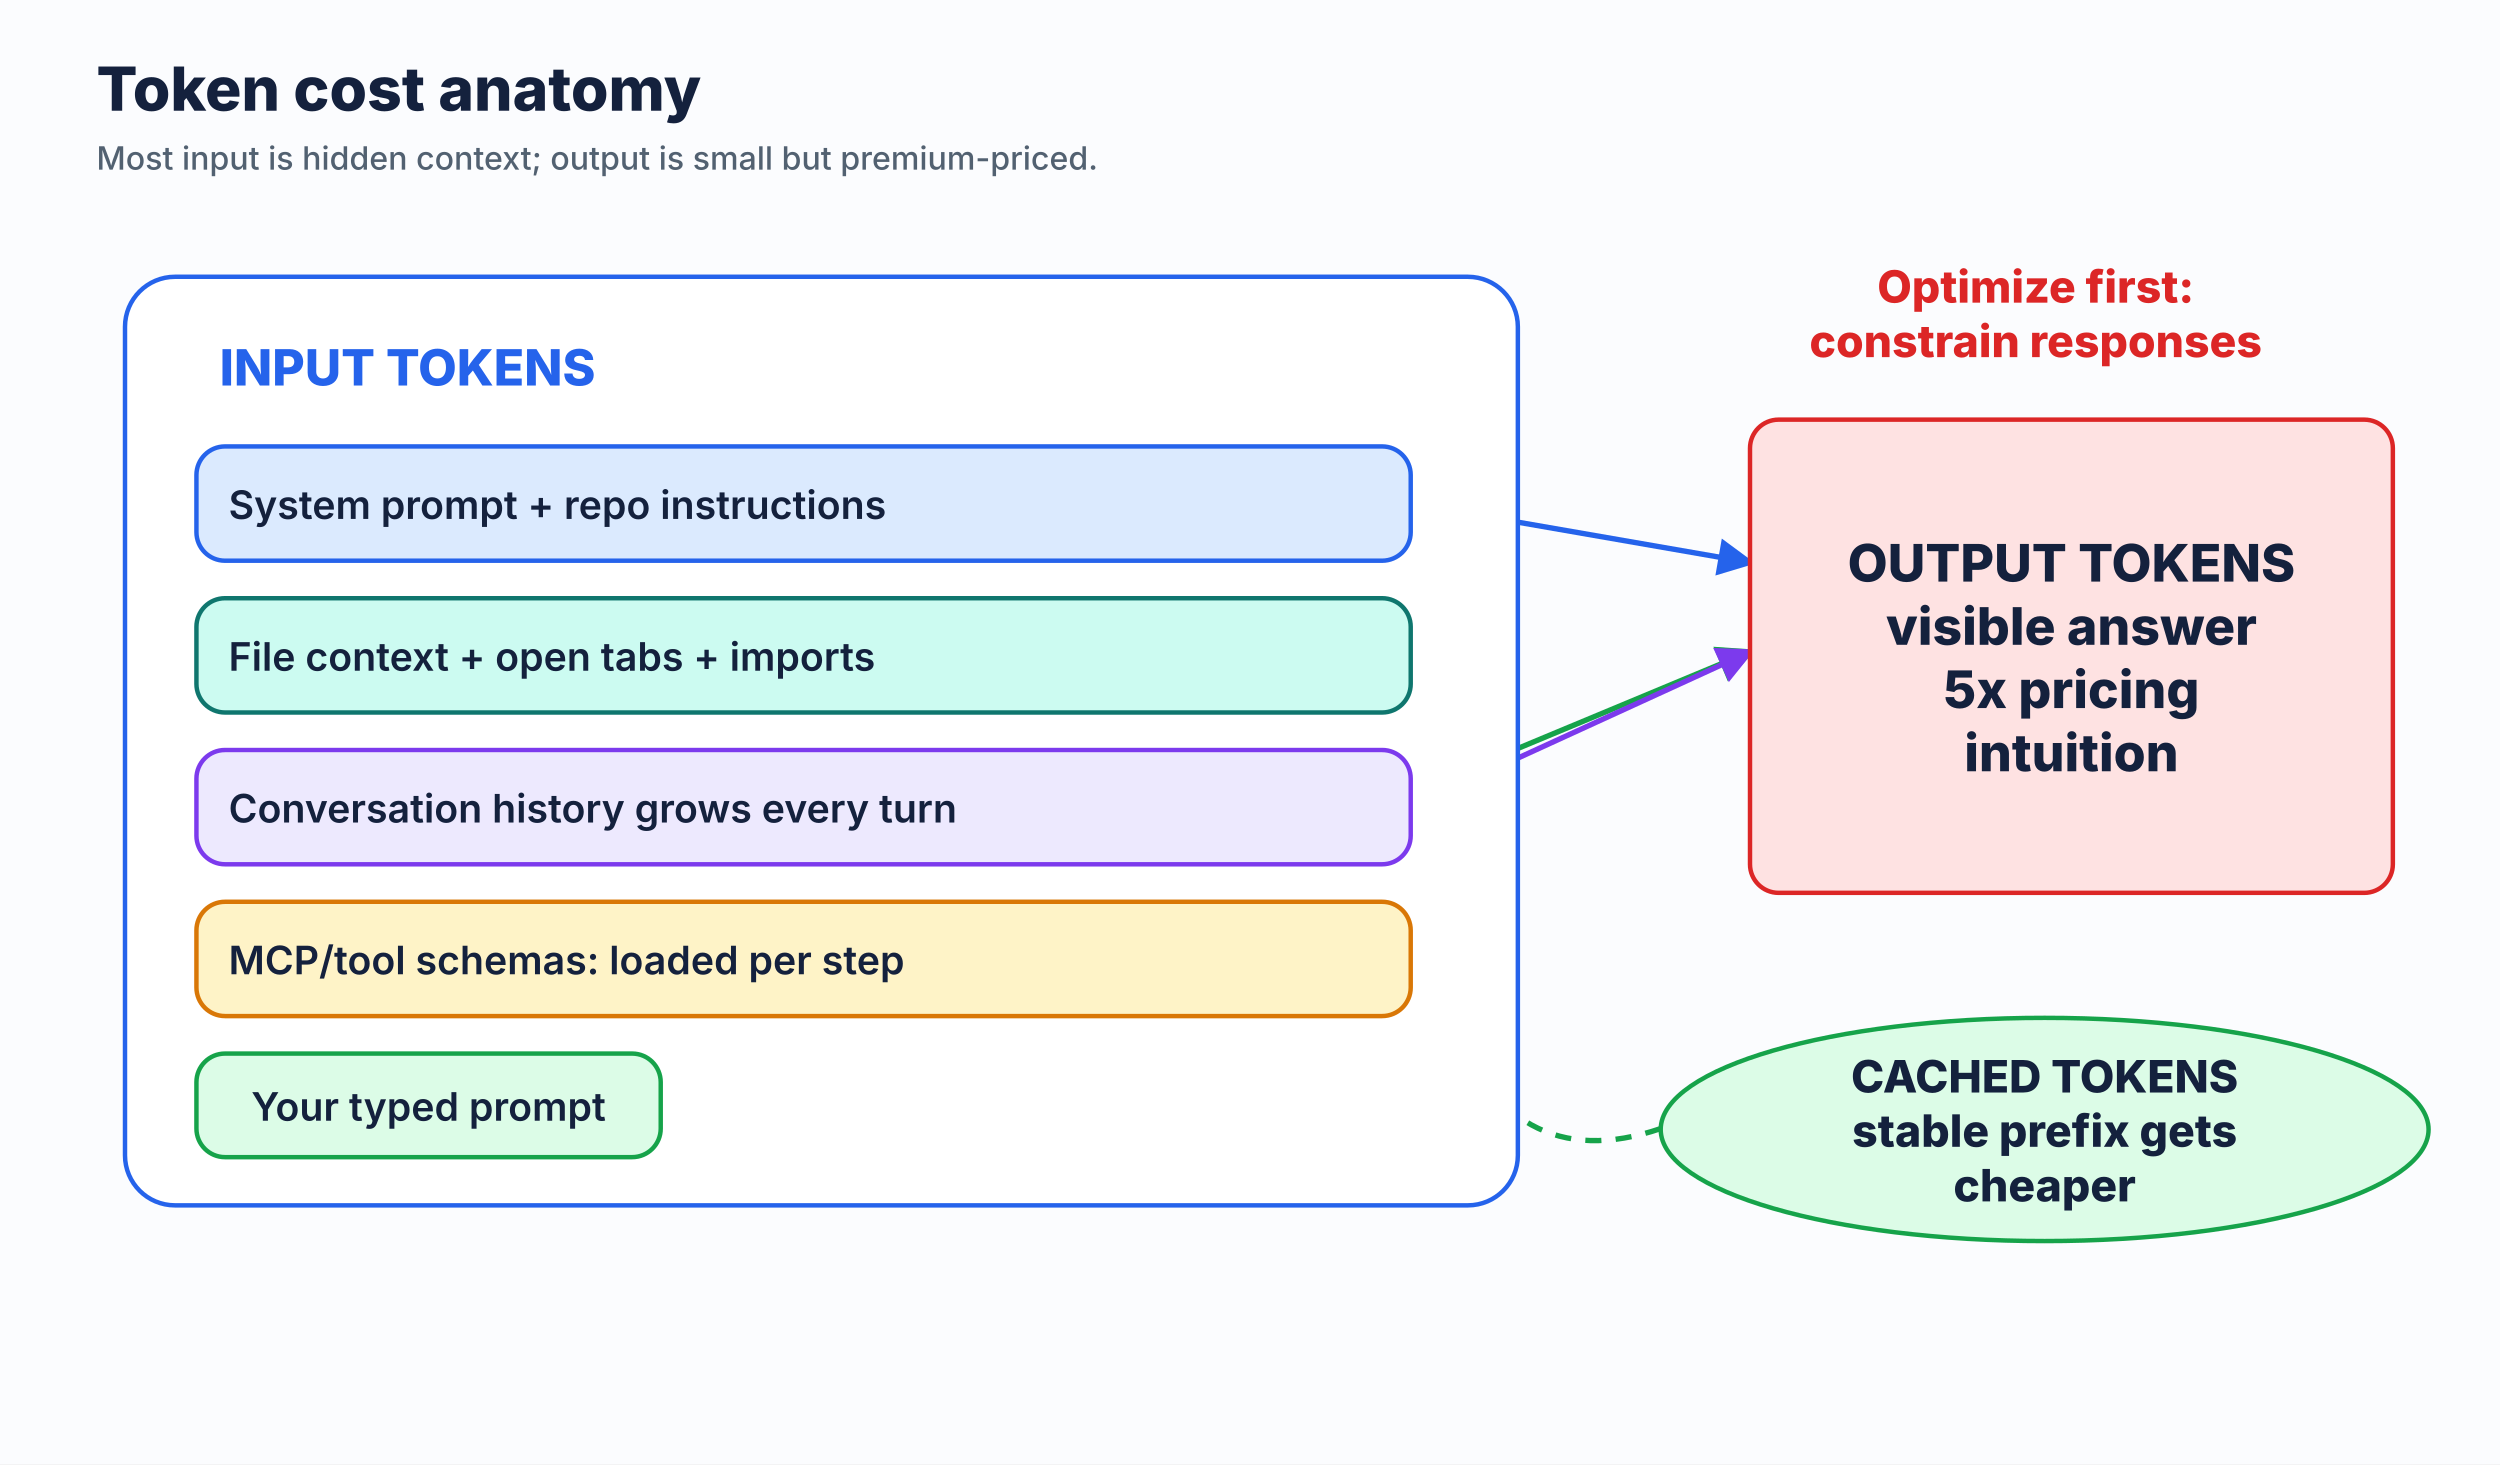
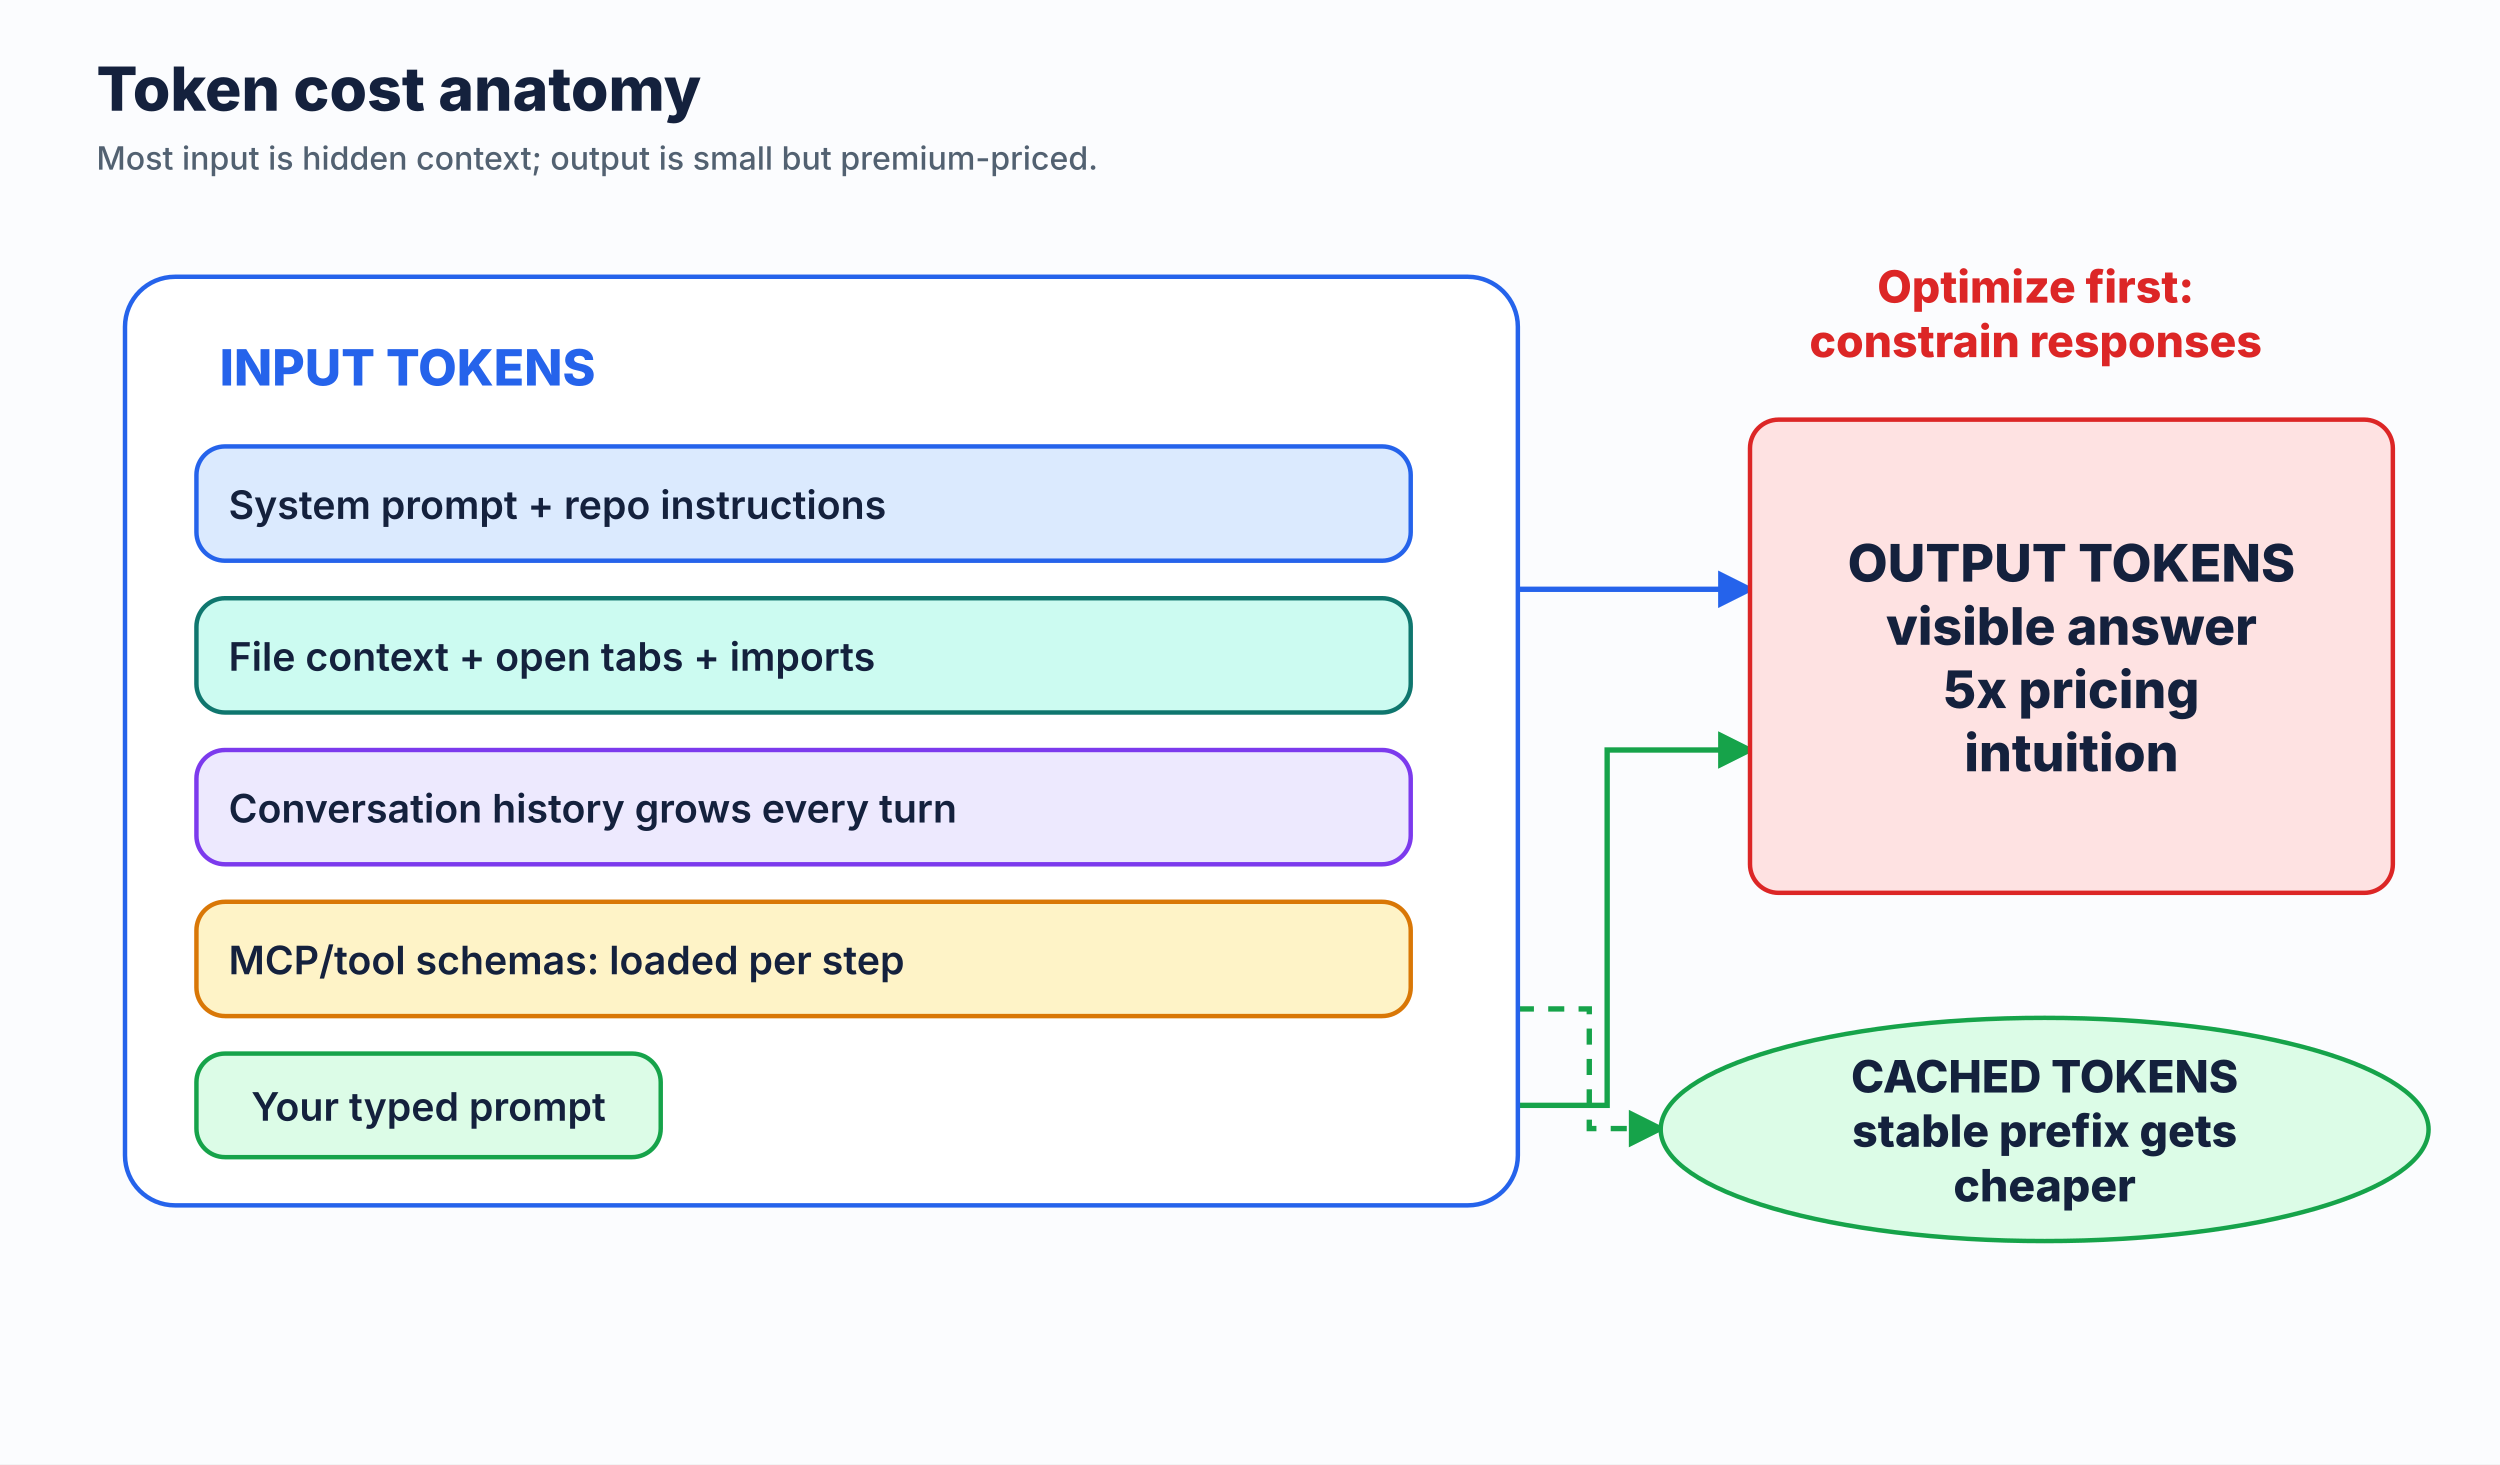
<svg xmlns="http://www.w3.org/2000/svg" width="1400" height="820" viewBox="0 0 1400 820">
  <defs>
    <marker id="arrow_16a34a" viewBox="0 0 10 10" refX="8.5" refY="5" markerWidth="7" markerHeight="7" orient="auto-start-reverse">
      <path d="M 0 0 L 10 5 L 0 10 z" fill="#16a34a" />
    </marker>
    <marker id="arrow_2563eb" viewBox="0 0 10 10" refX="8.5" refY="5" markerWidth="7" markerHeight="7" orient="auto-start-reverse">
      <path d="M 0 0 L 10 5 L 0 10 z" fill="#2563eb" />
    </marker>
-     <marker id="arrow_7c3aed" viewBox="0 0 10 10" refX="8.5" refY="5" markerWidth="7" markerHeight="7" orient="auto-start-reverse">
-       <path d="M 0 0 L 10 5 L 0 10 z" fill="#7c3aed" />
-     </marker>
    <filter id="shadow" x="-10%" y="-10%" width="120%" height="120%">
      <feDropShadow dx="0" dy="5" stdDeviation="5" flood-color="#0f172a" flood-opacity="0.13" />
    </filter>
  </defs>
  <rect width="100%" height="100%" fill="#fbfcfe" />
  <text x="54" y="62" font-family="Inter,Segoe UI,Arial,sans-serif" font-size="34" font-weight="800" fill="#14213d">Token cost anatomy</text>
  <text x="54" y="95" font-family="Inter,Segoe UI,Arial,sans-serif" font-size="18" font-weight="500" fill="#526171">Most input is hidden context; output is small but premium-priced.</text>
-   <path d="M 370 619 L 980 365" fill="none" stroke="#16a34a" stroke-width="3" marker-end="url(#arrow_16a34a)" />
-   <rect x="595.0" y="458.0" width="160" height="30" rx="15" fill="#fbfcfe" stroke="none" />
-   <text x="675.0" y="479.0" text-anchor="middle" font-family="Inter,Segoe UI,Arial,sans-serif" font-size="16" font-weight="700" fill="#16a34a">tiny visible prompt</text>
-   <path d="M 790 282 L 980 315" fill="none" stroke="#2563eb" stroke-width="3" marker-end="url(#arrow_2563eb)" />
-   <path d="M 790 452 L 980 365" fill="none" stroke="#7c3aed" stroke-width="3" marker-end="url(#arrow_7c3aed)" />
-   <path d="M 930 632 Q 760 690 790 250" fill="none" stroke="#16a34a" stroke-width="3" marker-end="url(#arrow_16a34a)" stroke-dasharray="9 8" />
+   <path d="M 850 330 L 980 330" fill="none" stroke="#2563eb" stroke-width="3" marker-end="url(#arrow_2563eb)" />
+   <path d="M 370 619 L 900 619 L 900 420 L 980 420" fill="none" stroke="#16a34a" stroke-width="3" marker-end="url(#arrow_16a34a)" />
+   <path d="M 850 565 L 890 565 L 890 632 L 930 632" fill="none" stroke="#16a34a" stroke-width="3" marker-end="url(#arrow_16a34a)" stroke-dasharray="9 8" />
  <rect x="70" y="155" width="780" height="520" rx="28" fill="#ffffff" stroke="#2563eb" stroke-width="2.5" />
  <text x="460.0" y="423.6" text-anchor="middle" font-family="Inter,Segoe UI,Arial,sans-serif" font-size="22" font-weight="600" fill="#14213d" />
  <text x="123.0" y="215.9" text-anchor="start" font-family="Inter,Segoe UI,Arial,sans-serif" font-size="28" font-weight="800" fill="#2563eb">INPUT TOKENS</text>
  <rect x="110" y="250" width="680" height="64" rx="16" fill="#dbeafe" stroke="#2563eb" stroke-width="2.5" />
  <text x="128.0" y="290.6" text-anchor="start" font-family="Inter,Segoe UI,Arial,sans-serif" font-size="22" font-weight="600" fill="#14213d">System prompt + repo instructions</text>
  <rect x="110" y="335" width="680" height="64" rx="16" fill="#ccfbf1" stroke="#0f766e" stroke-width="2.5" />
  <text x="128.0" y="375.6" text-anchor="start" font-family="Inter,Segoe UI,Arial,sans-serif" font-size="22" font-weight="600" fill="#14213d">File context + open tabs + imports</text>
  <rect x="110" y="420" width="680" height="64" rx="16" fill="#ede9fe" stroke="#7c3aed" stroke-width="2.5" />
  <text x="128.0" y="460.6" text-anchor="start" font-family="Inter,Segoe UI,Arial,sans-serif" font-size="22" font-weight="600" fill="#14213d">Conversation history grows every turn</text>
  <rect x="110" y="505" width="680" height="64" rx="16" fill="#fef3c7" stroke="#d97706" stroke-width="2.5" />
  <text x="128.0" y="545.6" text-anchor="start" font-family="Inter,Segoe UI,Arial,sans-serif" font-size="22" font-weight="600" fill="#14213d">MCP/tool schemas: loaded per step</text>
  <rect x="110" y="590" width="260" height="58" rx="16" fill="#dcfce7" stroke="#16a34a" stroke-width="2.5" />
  <text x="240.0" y="627.6" text-anchor="middle" font-family="Inter,Segoe UI,Arial,sans-serif" font-size="22" font-weight="600" fill="#14213d">Your typed prompt</text>
  <rect x="980" y="235" width="360" height="265" rx="16" fill="#fee2e2" stroke="#dc2626" stroke-width="2.5" />
  <text x="1160.0" y="325.7" text-anchor="middle" font-family="Inter,Segoe UI,Arial,sans-serif" font-size="29" font-weight="800" fill="#14213d">OUTPUT TOKENS</text>
  <text x="1160.0" y="361.1" text-anchor="middle" font-family="Inter,Segoe UI,Arial,sans-serif" font-size="29" font-weight="800" fill="#14213d">visible answer</text>
  <text x="1160.0" y="396.5" text-anchor="middle" font-family="Inter,Segoe UI,Arial,sans-serif" font-size="29" font-weight="800" fill="#14213d">5x pricing</text>
  <text x="1160.0" y="431.9" text-anchor="middle" font-family="Inter,Segoe UI,Arial,sans-serif" font-size="29" font-weight="800" fill="#14213d">intuition</text>
  <ellipse cx="1145.0" cy="632.5" rx="215.0" ry="62.5" fill="#dcfce7" stroke="#16a34a" stroke-width="2.5" />
  <text x="1145.0" y="611.8" text-anchor="middle" font-family="Inter,Segoe UI,Arial,sans-serif" font-size="25" font-weight="800" fill="#14213d">CACHED TOKENS</text>
  <text x="1145.0" y="642.2" text-anchor="middle" font-family="Inter,Segoe UI,Arial,sans-serif" font-size="25" font-weight="800" fill="#14213d">stable prefix gets</text>
  <text x="1145.0" y="672.8" text-anchor="middle" font-family="Inter,Segoe UI,Arial,sans-serif" font-size="25" font-weight="800" fill="#14213d">cheaper</text>
  <text x="1140.0" y="169.5" text-anchor="middle" font-family="Inter,Segoe UI,Arial,sans-serif" font-size="25" font-weight="800" fill="#dc2626">Optimize first:</text>
  <text x="1140.0" y="200.0" text-anchor="middle" font-family="Inter,Segoe UI,Arial,sans-serif" font-size="25" font-weight="800" fill="#dc2626">constrain responses</text>
</svg>
